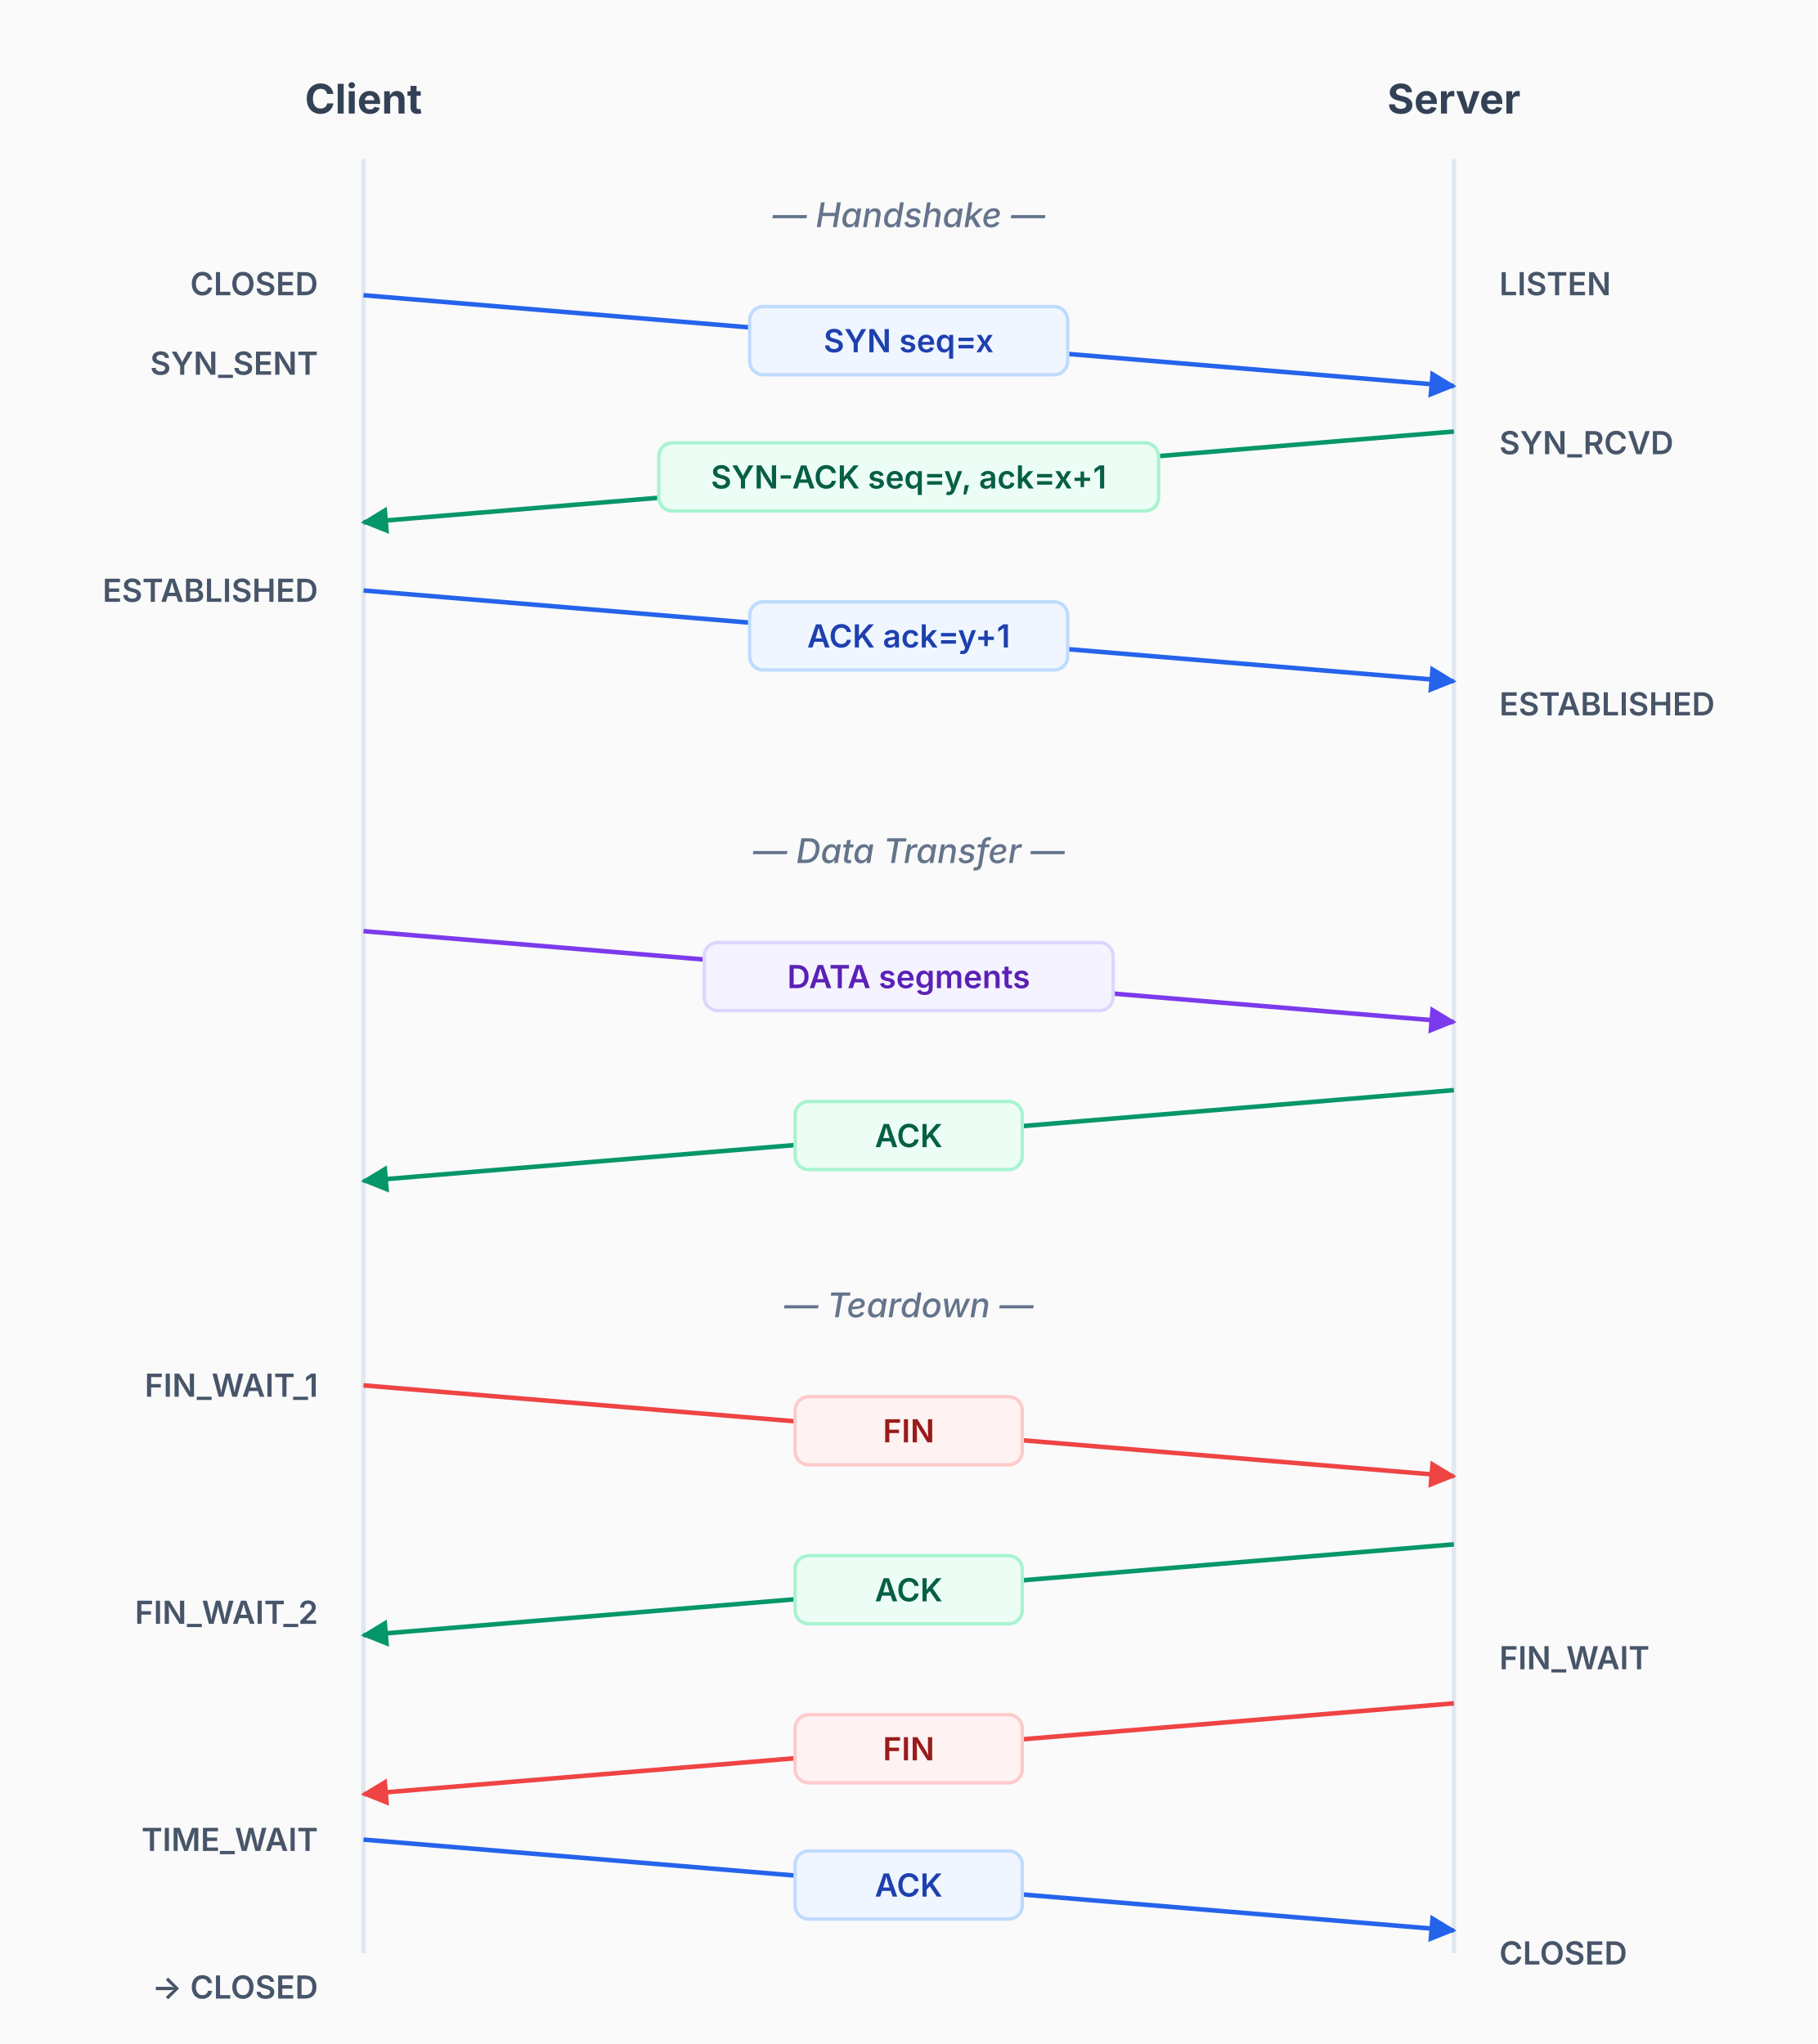
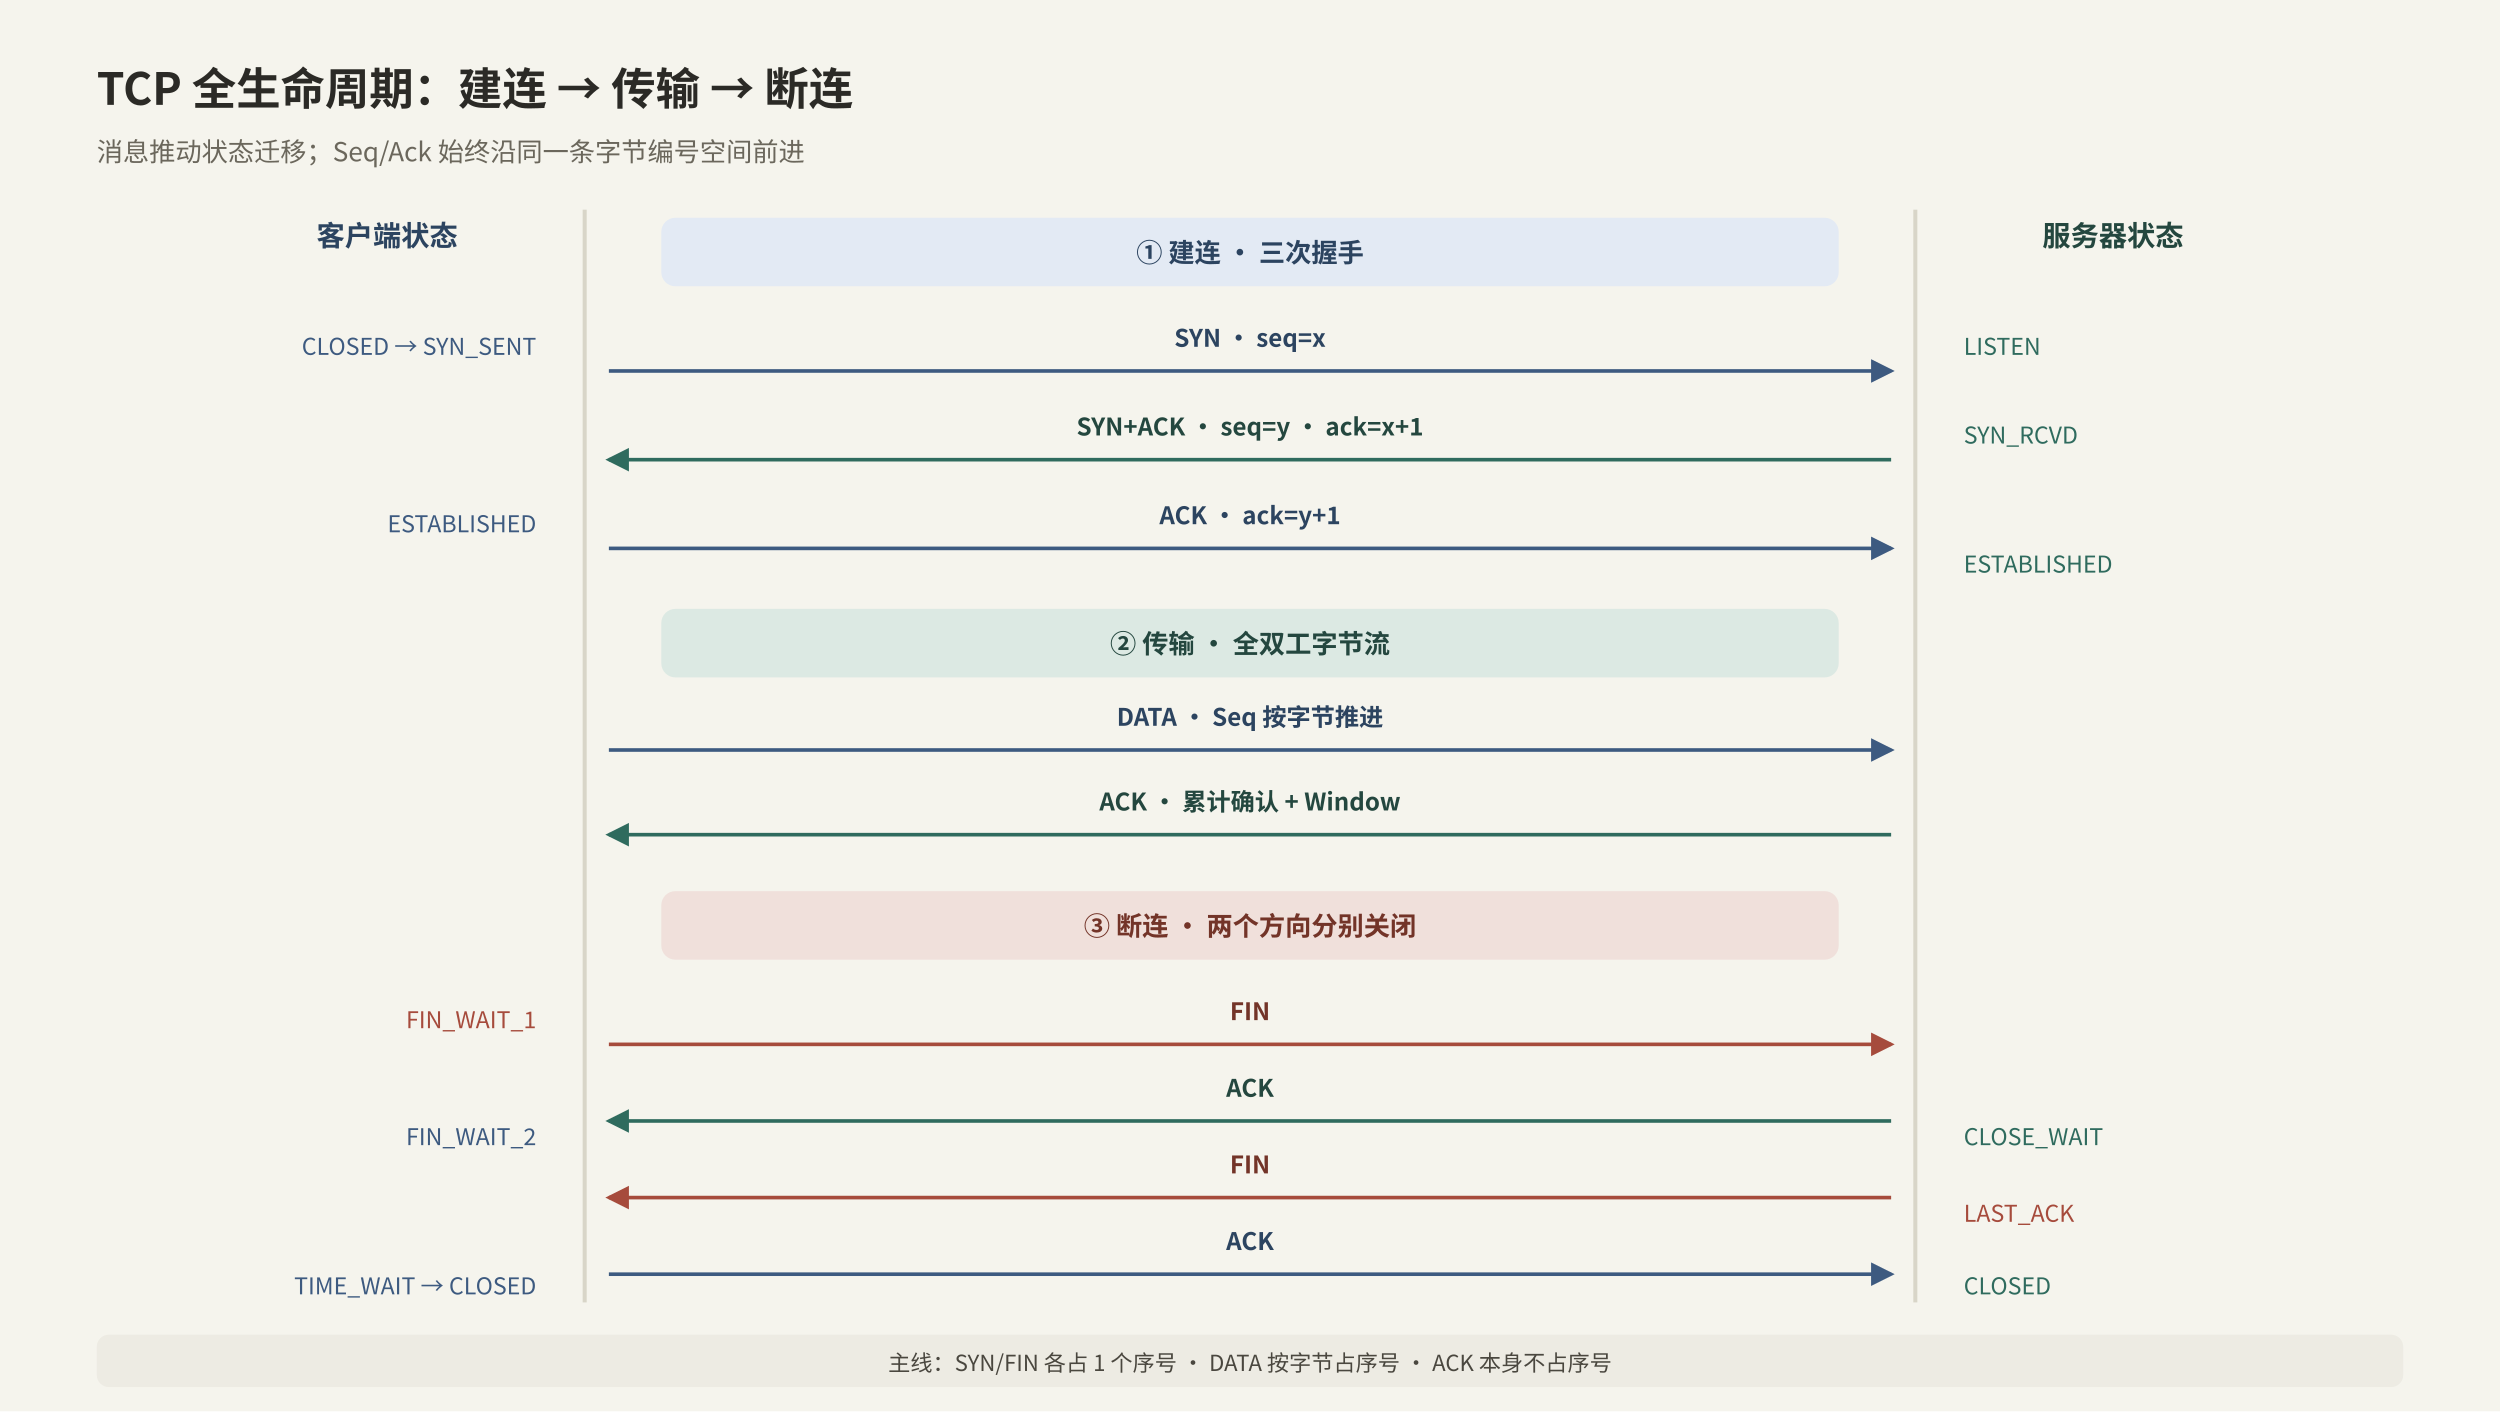
- <svg xmlns="http://www.w3.org/2000/svg" viewBox="0 0 800 900">
-   <style>
-         /* 基础文本样式 */
-         text { font-family: system-ui, -apple-system, sans-serif; }
-         
-         /* 标题和阶段标题 */
-         .header { font-size: 18px; font-weight: 700; fill: #334155; }
-         .phase-title { font-size: 15px; font-style: italic; fill: #64748b; font-weight: 500; }
-         
-         /* 左右两侧的状态文本 */
-         .state-text { font-size: 14px; font-weight: 600; fill: #475569; }
-         .client-state { text-anchor: end; }
-         .server-state { text-anchor: start; }
-         
-         /* 垂直生命线 */
-         .lifeline { stroke: #e2e8f0; stroke-width: 2px; }
-         
-         /* 箭头连接线 */
-         .arrow { stroke-width: 2px; fill: none; }
-         .arrow-blue { stroke: #2563eb; }
-         .arrow-green { stroke: #059669; }
-         .arrow-purple { stroke: #7c3aed; }
-         .arrow-red { stroke: #ef4444; }
-         
-         /* 报文信息框 */
-         .box { stroke-width: 1.5px; rx: 6px; }
-         .box-blue { fill: #eff6ff; stroke: #bfdbfe; }
-         .box-green { fill: #ecfdf5; stroke: #a7f3d0; }
-         .box-purple { fill: #f5f3ff; stroke: #ddd6fe; }
-         .box-red { fill: #fef2f2; stroke: #fecaca; }
-         
-         /* 报文文本 */
-         .box-text { font-size: 14px; font-weight: 600; text-anchor: middle; dominant-baseline: central; }
-         .text-blue { fill: #1e40af; }
-         .text-green { fill: #065f46; }
-         .text-purple { fill: #5b21b6; }
-         .text-red { fill: #991b1b; }
-     </style>
-   <rect width="100%" height="100%" fill="#fafafa" />
+ <svg xmlns="http://www.w3.org/2000/svg" viewBox="0 0 1240 700" font-family="'PingFang SC','Hiragino Sans GB','Microsoft YaHei','Noto Sans CJK SC',sans-serif">
  <defs>
-     <marker id="head-blue" viewBox="0 0 10 10" refX="9" refY="5" markerWidth="6" markerHeight="6" orient="auto">
-       <path d="M 0 0 L 10 5 L 0 10 z" fill="#2563eb" />
+     <marker id="blue" viewBox="0 0 10 10" refX="8.5" refY="5" markerWidth="6.5" markerHeight="6.5" orient="auto">
+       <path d="M0 0L10 5L0 10Z" fill="#3D5A80" />
    </marker>
-     <marker id="head-green" viewBox="0 0 10 10" refX="9" refY="5" markerWidth="6" markerHeight="6" orient="auto">
-       <path d="M 0 0 L 10 5 L 0 10 z" fill="#059669" />
+     <marker id="green" viewBox="0 0 10 10" refX="8.5" refY="5" markerWidth="6.5" markerHeight="6.5" orient="auto">
+       <path d="M0 0L10 5L0 10Z" fill="#2F6B5E" />
    </marker>
-     <marker id="head-purple" viewBox="0 0 10 10" refX="9" refY="5" markerWidth="6" markerHeight="6" orient="auto">
-       <path d="M 0 0 L 10 5 L 0 10 z" fill="#7c3aed" />
-     </marker>
-     <marker id="head-red" viewBox="0 0 10 10" refX="9" refY="5" markerWidth="6" markerHeight="6" orient="auto">
-       <path d="M 0 0 L 10 5 L 0 10 z" fill="#ef4444" />
+     <marker id="red" viewBox="0 0 10 10" refX="8.5" refY="5" markerWidth="6.5" markerHeight="6.5" orient="auto">
+       <path d="M0 0L10 5L0 10Z" fill="#A64B3C" />
    </marker>
  </defs>
-   <line x1="160" y1="70" x2="160" y2="860" class="lifeline" />
-   <line x1="640" y1="70" x2="640" y2="860" class="lifeline" />
-   <text x="160" y="50" class="header" text-anchor="middle">Client</text>
-   <text x="640" y="50" class="header" text-anchor="middle">Server</text>
-   <text x="400" y="100" class="phase-title" text-anchor="middle">— Handshake —</text>
-   <text x="140" y="130" class="state-text client-state">CLOSED</text>
-   <text x="660" y="130" class="state-text server-state">LISTEN</text>
-   <text x="140" y="165" class="state-text client-state">SYN_SENT</text>
-   <line x1="160" y1="130" x2="640" y2="170" class="arrow arrow-blue" marker-end="url(#head-blue)" />
-   <rect x="330" y="135" width="140" height="30" class="box box-blue" />
-   <text x="400" y="150" class="box-text text-blue">SYN seq=x</text>
-   <text x="660" y="200" class="state-text server-state">SYN_RCVD</text>
-   <line x1="640" y1="190" x2="160" y2="230" class="arrow arrow-green" marker-end="url(#head-green)" />
-   <rect x="290" y="195" width="220" height="30" class="box box-green" />
-   <text x="400" y="210" class="box-text text-green">SYN-ACK seq=y, ack=x+1</text>
-   <text x="140" y="265" class="state-text client-state">ESTABLISHED</text>
-   <line x1="160" y1="260" x2="640" y2="300" class="arrow arrow-blue" marker-end="url(#head-blue)" />
-   <rect x="330" y="265" width="140" height="30" class="box box-blue" />
-   <text x="400" y="280" class="box-text text-blue">ACK ack=y+1</text>
-   <text x="660" y="315" class="state-text server-state">ESTABLISHED</text>
-   <text x="400" y="380" class="phase-title" text-anchor="middle">— Data Transfer —</text>
-   <line x1="160" y1="410" x2="640" y2="450" class="arrow arrow-purple" marker-end="url(#head-purple)" />
-   <rect x="310" y="415" width="180" height="30" class="box box-purple" />
-   <text x="400" y="430" class="box-text text-purple">DATA segments</text>
-   <line x1="640" y1="480" x2="160" y2="520" class="arrow arrow-green" marker-end="url(#head-green)" />
-   <rect x="350" y="485" width="100" height="30" class="box box-green" />
-   <text x="400" y="500" class="box-text text-green">ACK</text>
-   <text x="400" y="580" class="phase-title" text-anchor="middle">— Teardown —</text>
-   <text x="140" y="615" class="state-text client-state">FIN_WAIT_1</text>
-   <line x1="160" y1="610" x2="640" y2="650" class="arrow arrow-red" marker-end="url(#head-red)" />
-   <rect x="350" y="615" width="100" height="30" class="box box-red" />
-   <text x="400" y="630" class="box-text text-red">FIN</text>
-   <text x="140" y="715" class="state-text client-state">FIN_WAIT_2</text>
-   <line x1="640" y1="680" x2="160" y2="720" class="arrow arrow-green" marker-end="url(#head-green)" />
-   <rect x="350" y="685" width="100" height="30" class="box box-green" />
-   <text x="400" y="700" class="box-text text-green">ACK</text>
-   <text x="660" y="735" class="state-text server-state">FIN_WAIT</text>
-   <line x1="640" y1="750" x2="160" y2="790" class="arrow arrow-red" marker-end="url(#head-red)" />
-   <rect x="350" y="755" width="100" height="30" class="box box-red" />
-   <text x="400" y="770" class="box-text text-red">FIN</text>
-   <text x="140" y="815" class="state-text client-state">TIME_WAIT</text>
-   <line x1="160" y1="810" x2="640" y2="850" class="arrow arrow-blue" marker-end="url(#head-blue)" />
-   <rect x="350" y="815" width="100" height="30" class="box box-blue" />
-   <text x="400" y="830" class="box-text text-blue">ACK</text>
-   <text x="660" y="865" class="state-text server-state">CLOSED</text>
-   <text x="140" y="880" class="state-text client-state">→ CLOSED</text>
+   <rect width="1240" height="700" fill="rgb(245, 244, 237)" />
+   <text x="48" y="52" font-size="22" font-weight="700" fill="#2B2A26">TCP 全生命周期：建连 → 传输 → 断连</text>
+   <text x="48" y="80" font-size="13" fill="#6B675C">消息推动状态迁移；Seq/Ack 始终沿同一条字节编号空间前进</text>
+   <text x="192" y="122" font-size="14" font-weight="700" fill="#2C4460" text-anchor="middle">客户端状态</text>
+   <text x="1048" y="122" font-size="14" font-weight="700" fill="#24473F" text-anchor="middle">服务器状态</text>
+   <line x1="290" y1="104" x2="290" y2="646" stroke="#D8D5C8" stroke-width="2" />
+   <line x1="950" y1="104" x2="950" y2="646" stroke="#D8D5C8" stroke-width="2" />
+   <rect x="328" y="108" width="584" height="34" rx="7" fill="#E3EAF4" />
+   <text x="620" y="130" font-size="13" font-weight="700" fill="#2C4460" text-anchor="middle">① 建连 · 三次握手</text>
+   <text x="266" y="176" font-size="11.5" fill="#3D5A80" text-anchor="end">CLOSED → SYN_SENT</text>
+   <text x="974" y="176" font-size="11.5" fill="#2F6B5E">LISTEN</text>
+   <line x1="302" y1="184" x2="938" y2="184" stroke="#3D5A80" stroke-width="1.8" marker-end="url(#blue)" />
+   <text x="620" y="172" font-size="12" font-weight="700" fill="#2C4460" text-anchor="middle">SYN · seq=x</text>
+   <line x1="938" y1="228" x2="302" y2="228" stroke="#2F6B5E" stroke-width="1.8" marker-end="url(#green)" />
+   <text x="620" y="216" font-size="12" font-weight="700" fill="#24473F" text-anchor="middle">SYN+ACK · seq=y · ack=x+1</text>
+   <text x="974" y="220" font-size="11.5" fill="#2F6B5E">SYN_RCVD</text>
+   <line x1="302" y1="272" x2="938" y2="272" stroke="#3D5A80" stroke-width="1.8" marker-end="url(#blue)" />
+   <text x="620" y="260" font-size="12" font-weight="700" fill="#2C4460" text-anchor="middle">ACK · ack=y+1</text>
+   <text x="266" y="264" font-size="11.5" fill="#3D5A80" text-anchor="end">ESTABLISHED</text>
+   <text x="974" y="284" font-size="11.5" fill="#2F6B5E">ESTABLISHED</text>
+   <rect x="328" y="302" width="584" height="34" rx="7" fill="#DCE9E3" />
+   <text x="620" y="324" font-size="13" font-weight="700" fill="#24473F" text-anchor="middle">② 传输 · 全双工字节流</text>
+   <line x1="302" y1="372" x2="938" y2="372" stroke="#3D5A80" stroke-width="1.8" marker-end="url(#blue)" />
+   <text x="620" y="360" font-size="12" font-weight="700" fill="#2C4460" text-anchor="middle">DATA · Seq 按字节推进</text>
+   <line x1="938" y1="414" x2="302" y2="414" stroke="#2F6B5E" stroke-width="1.8" marker-end="url(#green)" />
+   <text x="620" y="402" font-size="12" font-weight="700" fill="#24473F" text-anchor="middle">ACK · 累计确认 + Window</text>
+   <rect x="328" y="442" width="584" height="34" rx="7" fill="#F0E0DB" />
+   <text x="620" y="464" font-size="13" font-weight="700" fill="#733428" text-anchor="middle">③ 断连 · 两个方向分别关闭</text>
+   <text x="266" y="510" font-size="11.5" fill="#A64B3C" text-anchor="end">FIN_WAIT_1</text>
+   <line x1="302" y1="518" x2="938" y2="518" stroke="#A64B3C" stroke-width="1.8" marker-end="url(#red)" />
+   <text x="620" y="506" font-size="12" font-weight="700" fill="#733428" text-anchor="middle">FIN</text>
+   <line x1="938" y1="556" x2="302" y2="556" stroke="#2F6B5E" stroke-width="1.8" marker-end="url(#green)" />
+   <text x="620" y="544" font-size="12" font-weight="700" fill="#24473F" text-anchor="middle">ACK</text>
+   <text x="266" y="568" font-size="11.5" fill="#3D5A80" text-anchor="end">FIN_WAIT_2</text>
+   <text x="974" y="568" font-size="11.5" fill="#2F6B5E">CLOSE_WAIT</text>
+   <line x1="938" y1="594" x2="302" y2="594" stroke="#A64B3C" stroke-width="1.8" marker-end="url(#red)" />
+   <text x="620" y="582" font-size="12" font-weight="700" fill="#733428" text-anchor="middle">FIN</text>
+   <text x="974" y="606" font-size="11.5" fill="#A64B3C">LAST_ACK</text>
+   <line x1="302" y1="632" x2="938" y2="632" stroke="#3D5A80" stroke-width="1.8" marker-end="url(#blue)" />
+   <text x="620" y="620" font-size="12" font-weight="700" fill="#2C4460" text-anchor="middle">ACK</text>
+   <text x="266" y="642" font-size="11.5" fill="#3D5A80" text-anchor="end">TIME_WAIT → CLOSED</text>
+   <text x="974" y="642" font-size="11.5" fill="#2F6B5E">CLOSED</text>
+   <rect x="48" y="662" width="1144" height="26" rx="6" fill="#EDEBE3" />
+   <text x="620" y="680" font-size="11" fill="#4A473F" text-anchor="middle">主线：SYN/FIN 各占 1 个序号 · DATA 按字节占序号 · ACK 本身不占序号</text>
</svg>
